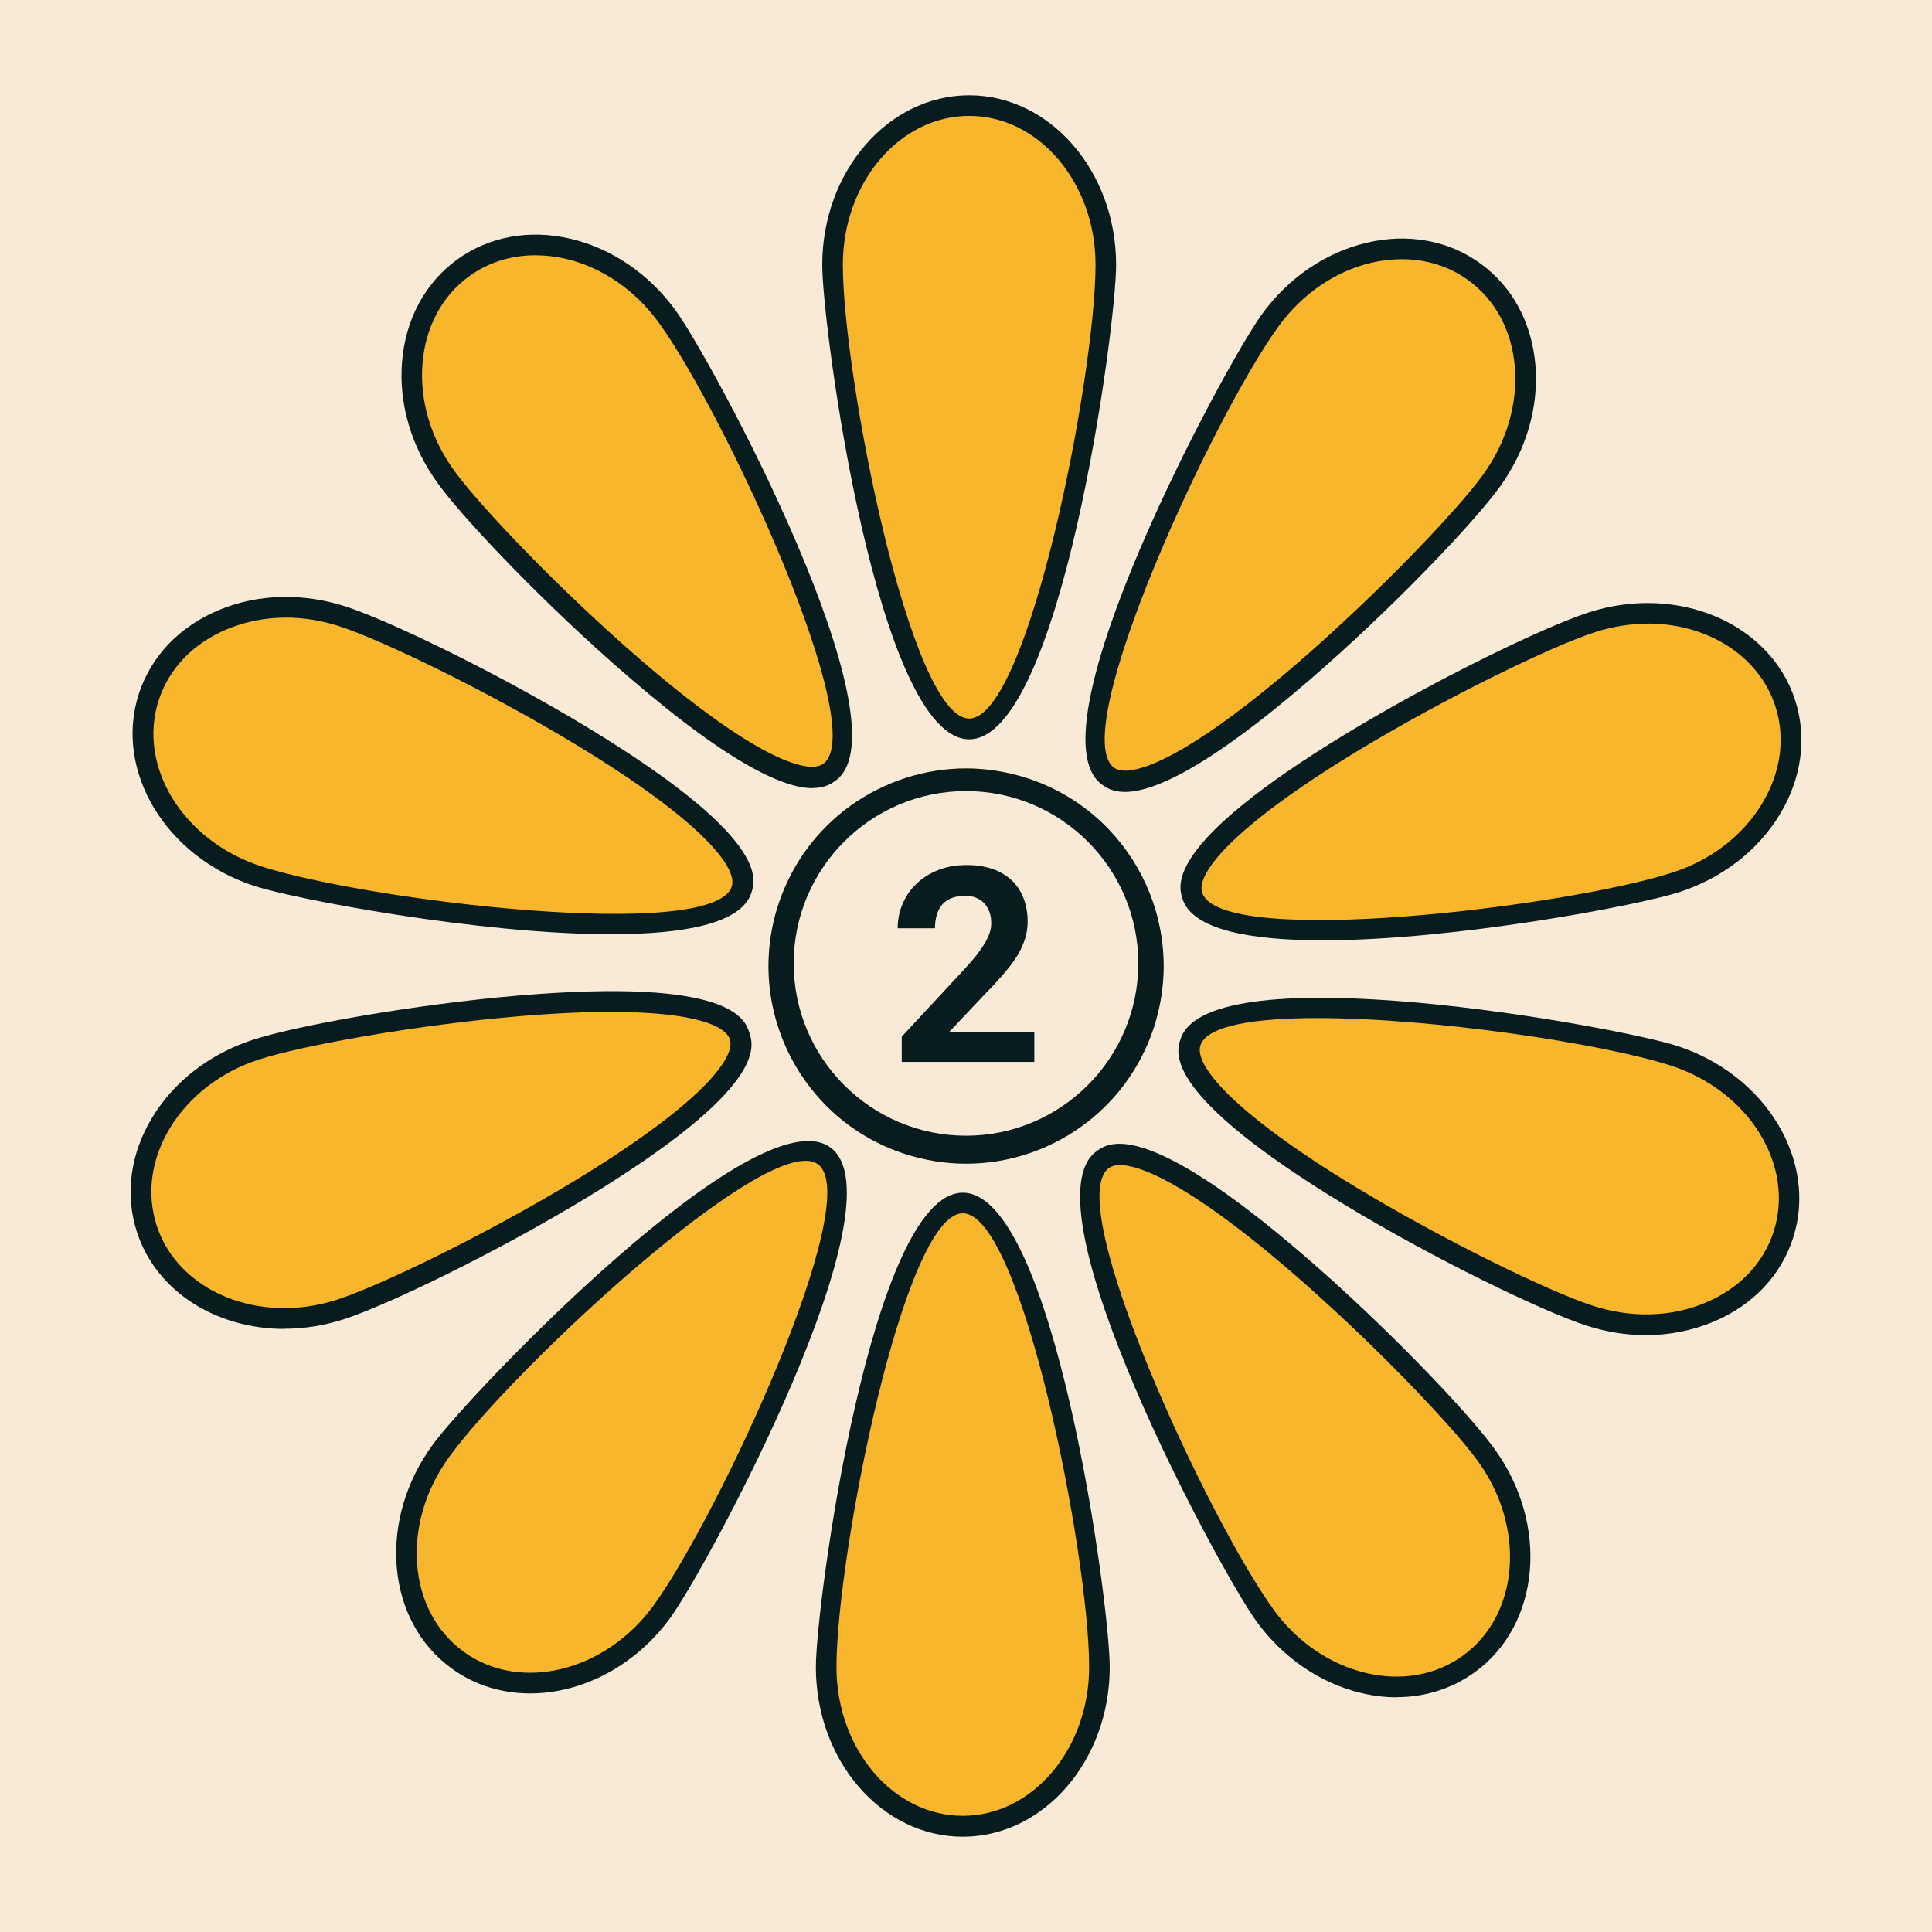
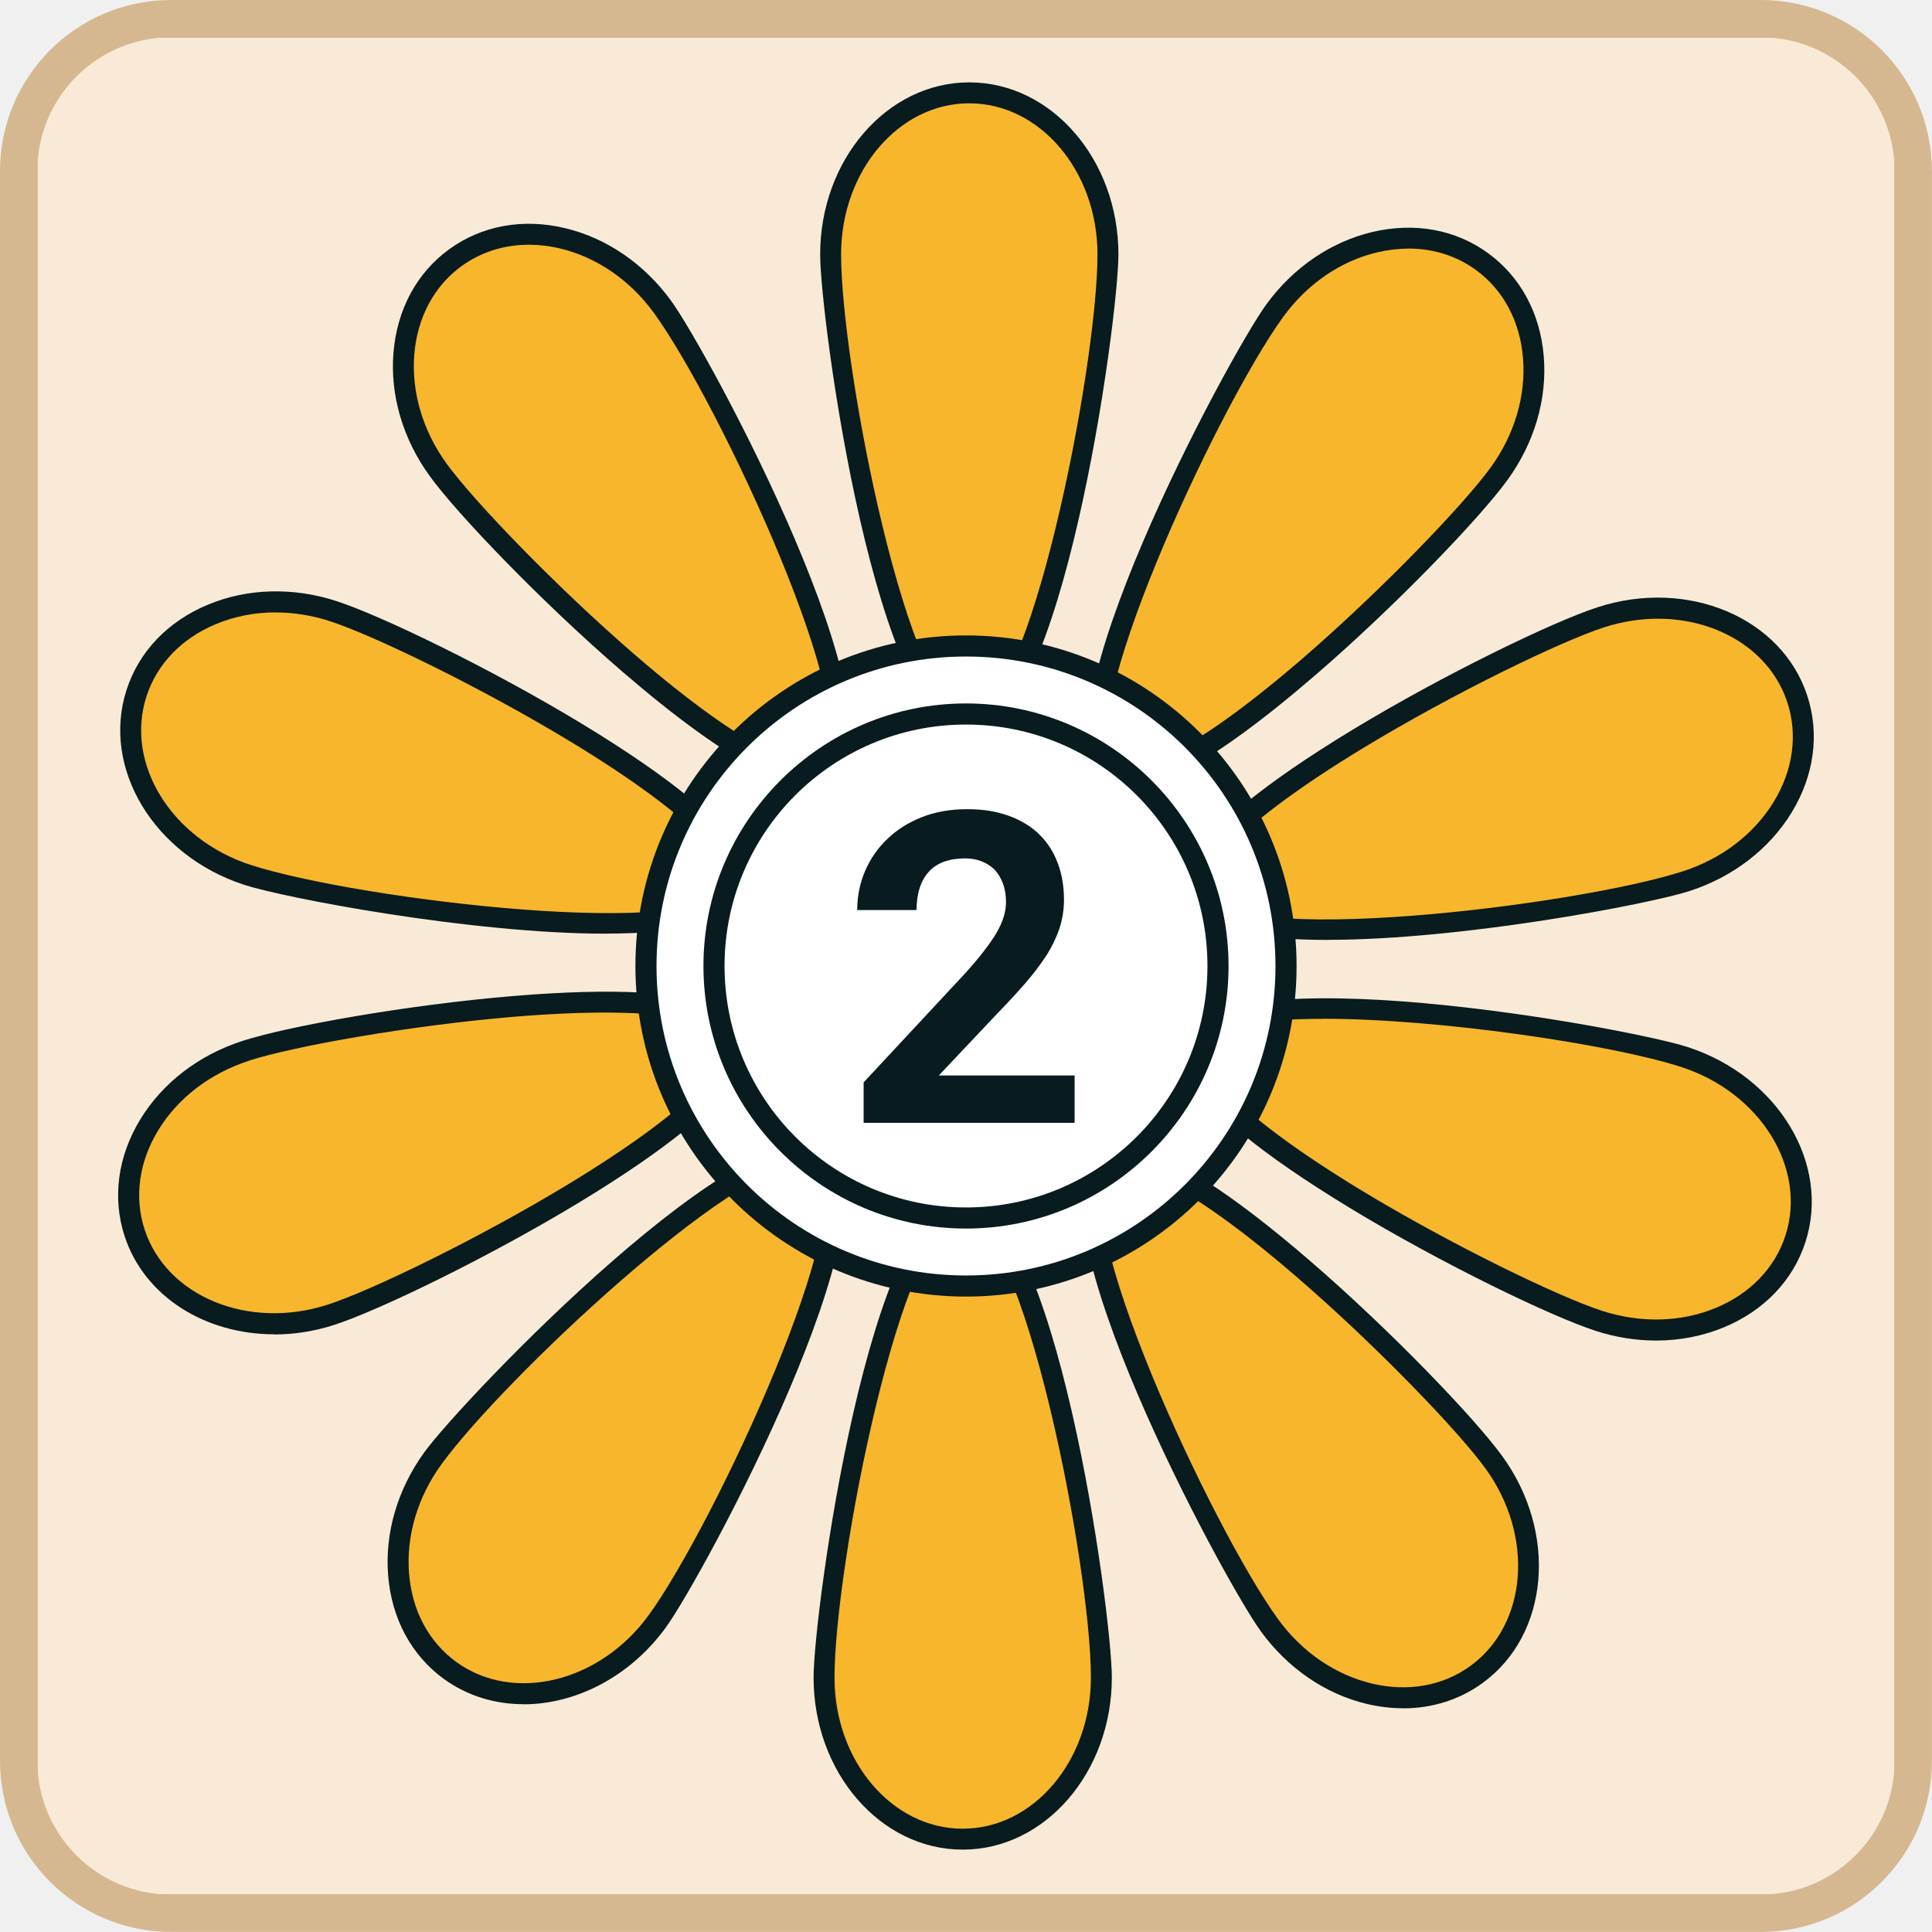
- <svg xmlns="http://www.w3.org/2000/svg" id="Layer_2" data-name="Layer 2" viewBox="0 0 133.2 133.2">
+ <svg xmlns="http://www.w3.org/2000/svg" id="Layer_2" data-name="Layer 2" viewBox="0 0 228.92 228.92">
  <defs>
    <style>
-       .cls-1 {
+       .cls-1, .cls-2 {
+         fill: none;
+       }
+ 
+       .cls-2 {
+         stroke: #d6b890;
+         stroke-miterlimit: 10;
+         stroke-width: 4.42px;
+       }
+ 
+       .cls-3 {
        fill: #f8ead6;
      }

-       .cls-2 {
-         fill: #e6a631;
+       .cls-4 {
+         clip-path: url(#clippath-6);
      }

-       .cls-3 {
+       .cls-5 {
+         fill: #fff;
+       }
+ 
+       .cls-6 {
        fill: #f8b62c;
      }

-       .cls-4 {
+       .cls-7 {
        fill: #081b1e;
      }
+ 
+       .cls-8 {
+         clip-path: url(#clippath);
+       }
    </style>
+     <clipPath id="clippath">
+       <rect class="cls-1" x="2.21" y="2.21" width="224.49" height="224.49" rx="18.06" ry="18.06" />
+     </clipPath>
+     <clipPath id="clippath-6">
+       <rect class="cls-2" x="2.21" y="2.21" width="224.49" height="224.49" rx="18.06" ry="18.06" />
+     </clipPath>
  </defs>
-   <g id="Art">
-     <rect class="cls-1" width="133.2" height="133.2" />
-     <path class="cls-4" d="M62.17,73.22v-1.75l4.33-4.66c.34-.37.62-.7.86-1,.23-.3.42-.58.57-.83.14-.25.24-.48.31-.69.07-.21.1-.42.1-.63,0-.3-.04-.57-.13-.8-.09-.23-.21-.43-.36-.6-.16-.16-.35-.28-.57-.37-.22-.09-.46-.13-.72-.13-.34,0-.65.05-.91.14-.26.1-.48.24-.65.42-.18.19-.31.43-.4.71s-.14.6-.14.97h-2.57c0-.59.11-1.16.34-1.69.23-.53.55-1,.97-1.39.41-.4.91-.71,1.5-.94.59-.23,1.23-.34,1.95-.34s1.28.1,1.81.28c.52.19.96.46,1.32.8.35.34.62.76.8,1.24.18.48.27,1.01.27,1.6,0,.44-.07.86-.21,1.26-.14.4-.33.8-.58,1.19-.26.39-.57.79-.92,1.2-.36.41-.75.84-1.19,1.28l-2.52,2.67h5.88v2.05h-9.14Z" />
-     <path class="cls-3" d="M56.96,114.94c0-6.06,4.22-32,9.42-32s9.42,25.94,9.42,32-4.22,10.98-9.42,10.98-9.42-4.91-9.42-10.98" />
-     <path class="cls-4" d="M66.38,126.63c-5.59,0-10.13-5.24-10.13-11.69,0-4.39,3.84-32.71,10.13-32.71s10.13,28.32,10.13,32.71c0,6.45-4.55,11.69-10.13,11.69ZM66.38,83.65c-4.08,0-8.71,23.67-8.71,31.28,0,5.66,3.91,10.26,8.71,10.26s8.71-4.6,8.71-10.26c0-7.62-4.63-31.28-8.71-31.28Z" />
-     <path class="cls-3" d="M30.39,100.04c3.56-4.91,22.22-23.41,26.43-20.35,4.21,3.06-7.62,26.52-11.19,31.43-3.56,4.9-9.87,6.4-14.08,3.34-4.21-3.06-4.73-9.51-1.17-14.42" />
-     <path class="cls-4" d="M36.55,116.75c-1.93,0-3.81-.55-5.41-1.72-2.21-1.6-3.55-4.1-3.79-7.03-.23-2.89.64-5.87,2.47-8.38,2.58-3.55,22.33-24.21,27.43-20.51,5.09,3.7-8.45,28.87-11.03,32.42-2.45,3.37-6.14,5.22-9.66,5.22ZM55.54,80.03c-4.76,0-20.41,14.68-24.58,20.43h0c-1.62,2.23-2.4,4.87-2.2,7.42.2,2.51,1.34,4.64,3.21,6,3.88,2.82,9.75,1.39,13.08-3.18,4.47-6.16,14.64-28.04,11.34-30.43-.22-.16-.51-.24-.85-.24Z" />
-     <path class="cls-3" d="M17.65,72.37c5.77-1.87,31.74-5.88,33.34-.93,1.61,4.95-21.75,16.98-27.52,18.85-5.77,1.87-11.74-.62-13.35-5.57-1.61-4.95,1.76-10.48,7.53-12.35" />
-     <path class="cls-4" d="M19.6,91.62c-4.66,0-8.82-2.55-10.16-6.68-.84-2.59-.46-5.41,1.07-7.92,1.51-2.48,3.97-4.37,6.92-5.33,3.05-.99,11.17-2.45,18.39-3.06,14.61-1.22,15.54,1.64,15.85,2.58.3.94,1.23,3.8-11.3,11.41-6.2,3.76-13.63,7.35-16.68,8.34-1.37.44-2.75.65-4.09.65ZM17.87,73.04c-2.63.85-4.81,2.53-6.14,4.71-1.31,2.15-1.64,4.54-.93,6.74,1.48,4.56,7.07,6.86,12.45,5.11,2.97-.96,10.26-4.49,16.38-8.2,8.53-5.18,11.12-8.43,10.69-9.75-.43-1.32-4.43-2.43-14.38-1.6-7.13.59-15.1,2.03-18.07,2.99h0Z" />
-     <path class="cls-3" d="M23.61,42.49c5.77,1.87,29.13,13.9,27.52,18.85-1.61,4.95-27.58.95-33.34-.93-5.77-1.87-9.14-7.4-7.53-12.35,1.61-4.95,7.58-7.44,13.35-5.57" />
-     <path class="cls-4" d="M42.14,64.41c-9.17,0-21.88-2.44-24.58-3.32-6.13-1.99-9.71-7.94-7.99-13.25.84-2.59,2.8-4.65,5.52-5.78,2.68-1.12,5.78-1.2,8.73-.25,3.05.99,10.47,4.58,16.68,8.34,12.54,7.61,11.61,10.47,11.3,11.41-.69,2.12-4.65,2.85-9.67,2.85ZM19.72,42.58c-1.42,0-2.8.27-4.07.8-2.33.97-4,2.71-4.71,4.9-1.48,4.57,1.69,9.7,7.07,11.45,7.24,2.35,31.18,5.26,32.44,1.39.43-1.32-2.15-4.57-10.69-9.75-6.12-3.71-13.41-7.24-16.38-8.2h0c-1.21-.39-2.45-.59-3.67-.59Z" />
-     <path class="cls-3" d="M45.99,21.82c3.56,4.91,15.4,28.36,11.19,31.42-4.21,3.06-22.87-15.44-26.43-20.35-3.56-4.9-3.04-11.36,1.17-14.42,4.21-3.06,10.51-1.56,14.07,3.34" />
-     <path class="cls-4" d="M56.02,54.34c-1.77,0-5.32-1.32-12.76-7.74-5.5-4.74-11.2-10.69-13.08-13.28-1.82-2.51-2.7-5.48-2.46-8.38.24-2.93,1.58-5.43,3.79-7.04,2.21-1.6,5-2.11,7.86-1.43,2.82.67,5.38,2.42,7.21,4.93h0c2.58,3.55,16.12,28.72,11.03,32.42-.26.19-.71.51-1.58.51ZM36.91,17.6c-1.68,0-3.25.49-4.57,1.45-1.87,1.36-3,3.49-3.21,6-.21,2.55.57,5.19,2.2,7.42,1.84,2.53,7.44,8.37,12.86,13.04,7.56,6.52,11.45,7.96,12.57,7.15,3.3-2.4-6.87-24.26-11.35-30.43h0c-1.62-2.23-3.89-3.79-6.38-4.38-.72-.17-1.43-.25-2.12-.25Z" />
-     <path class="cls-3" d="M76.24,18.26c0,6.06-4.22,32-9.42,32s-9.42-25.94-9.42-32,4.22-10.98,9.42-10.98,9.42,4.91,9.42,10.98" />
-     <path class="cls-4" d="M66.82,50.97c-6.3,0-10.13-28.32-10.13-32.71,0-6.45,4.55-11.69,10.13-11.69s10.13,5.24,10.13,11.69c0,4.39-3.84,32.71-10.13,32.71ZM66.82,7.99c-4.8,0-8.71,4.6-8.71,10.26,0,7.62,4.63,31.29,8.71,31.29s8.71-23.67,8.71-31.29c0-5.66-3.91-10.26-8.71-10.26Z" />
-     <path class="cls-3" d="M102.82,33.16c-3.56,4.91-22.22,23.41-26.43,20.35-4.21-3.06,7.62-26.52,11.19-31.43,3.56-4.9,9.87-6.4,14.08-3.34,4.21,3.06,4.73,9.51,1.17,14.42" />
-     <path class="cls-4" d="M77.55,54.6c-.87,0-1.31-.32-1.58-.51-5.09-3.7,8.45-28.87,11.03-32.42,1.82-2.51,4.38-4.26,7.21-4.93,2.86-.68,5.66-.17,7.86,1.43,2.21,1.6,3.55,4.1,3.79,7.03.23,2.89-.64,5.87-2.47,8.38-1.88,2.59-7.59,8.55-13.08,13.28-7.44,6.42-10.99,7.74-12.76,7.74ZM96.65,17.87c-.69,0-1.4.08-2.12.25-2.49.59-4.76,2.15-6.38,4.38-4.48,6.16-14.64,28.03-11.34,30.43,1.12.81,5.01-.64,12.57-7.15,5.42-4.67,11.03-10.51,12.86-13.04h0c1.62-2.23,2.4-4.87,2.2-7.42-.2-2.51-1.34-4.64-3.21-6-1.32-.96-2.9-1.45-4.58-1.45Z" />
-     <path class="cls-3" d="M115.56,60.83c-5.77,1.87-31.74,5.88-33.34.93-1.61-4.95,21.75-16.98,27.52-18.85,5.77-1.87,11.74.62,13.35,5.57,1.61,4.95-1.76,10.48-7.53,12.35" />
-     <path class="cls-4" d="M91.2,64.83c-5.02,0-8.98-.73-9.67-2.85-.3-.94-1.23-3.8,11.3-11.41,6.2-3.76,13.63-7.35,16.68-8.34,6.13-1.99,12.52.71,14.25,6.03.84,2.59.46,5.41-1.07,7.92-1.51,2.48-3.97,4.37-6.92,5.33h0c-2.7.88-15.4,3.32-24.58,3.32ZM113.61,43c-1.2,0-2.43.19-3.66.59-2.97.96-10.26,4.49-16.38,8.2-8.53,5.18-11.12,8.43-10.69,9.75,1.26,3.88,25.2.97,32.45-1.39,2.63-.85,4.81-2.53,6.14-4.72,1.31-2.15,1.64-4.54.93-6.74-1.15-3.53-4.74-5.7-8.79-5.7Z" />
-     <path class="cls-3" d="M109.59,90.71c-5.77-1.87-29.13-13.9-27.52-18.85,1.61-4.95,27.58-.95,33.34.93,5.77,1.87,9.14,7.4,7.53,12.35-1.61,4.95-7.58,7.44-13.35,5.57" />
-     <path class="cls-4" d="M113.48,92.05c-1.36,0-2.75-.22-4.11-.66-3.05-.99-10.47-4.58-16.68-8.34-12.54-7.61-11.61-10.47-11.3-11.41,1.95-5.99,30.07-.88,34.24.47,6.13,1.99,9.71,7.94,7.99,13.25-.84,2.6-2.8,4.65-5.52,5.78-1.45.6-3.02.91-4.62.91ZM90.84,70.19c-4.37,0-7.64.52-8.08,1.89-.43,1.32,2.15,4.57,10.69,9.75,6.12,3.71,13.41,7.24,16.38,8.2,2.63.85,5.38.78,7.74-.21,2.33-.97,4-2.71,4.71-4.9,1.48-4.57-1.69-9.7-7.07-11.45-4.69-1.52-16.36-3.28-24.36-3.28Z" />
-     <path class="cls-3" d="M87.21,111.38c-3.56-4.91-15.4-28.36-11.19-31.42,4.21-3.06,22.87,15.44,26.43,20.35,3.56,4.9,3.04,11.36-1.17,14.42-4.21,3.06-10.51,1.56-14.07-3.34" />
-     <path class="cls-4" d="M96.3,117.02c-.8,0-1.63-.1-2.46-.3-2.82-.67-5.38-2.42-7.21-4.93h0c-2.58-3.55-16.12-28.72-11.03-32.42.8-.58,3.23-2.35,14.34,7.22,5.49,4.73,11.2,10.69,13.08,13.28,3.79,5.21,3.19,12.13-1.33,15.41-1.57,1.14-3.43,1.73-5.41,1.73ZM87.79,110.96c1.62,2.23,3.89,3.79,6.38,4.38,2.45.58,4.83.16,6.7-1.2,3.88-2.82,4.34-8.84,1.01-13.42-1.84-2.53-7.44-8.37-12.86-13.04-7.56-6.52-11.46-7.96-12.57-7.15-3.3,2.4,6.87,24.27,11.35,30.43h0Z" />
-     <path class="cls-2" d="M53.87,71.42h0s-.02-.07-.04-.1l.03.1Z" />
-     <path class="cls-2" d="M59.13,55.2l-1.05.77v.02c.35-.27.71-.53,1.07-.76l-.02-.02Z" />
-     <path class="cls-2" d="M79.34,71.42l.04-.12s-.03.08-.05.12h0Z" />
-     <path class="cls-2" d="M75.13,55.98l-.13-.1s.09.07.13.1h0Z" />
-     <path class="cls-2" d="M74.07,55.21h0s.06.04.09.06l-.08-.06Z" />
-     <path class="cls-2" d="M74.16,55.28l.84.61c-.27-.21-.55-.42-.84-.61Z" />
-     <path class="cls-2" d="M79.56,70.81c.04-.14.07-.28.11-.41l-.29.9c.06-.16.13-.32.18-.49Z" />
-     <path class="cls-2" d="M66.61,54.28c1.29,0,2.57.2,3.81.61,1.05.34,2.01.82,2.89,1.39l.77-1.06c-.99-.65-2.07-1.19-3.25-1.57-1.4-.45-2.82-.67-4.21-.67-2.68,0-5.27.81-7.46,2.24l.76,1.05c1.95-1.26,4.26-1.99,6.7-1.99Z" />
-     <path class="cls-2" d="M54.71,69.78c-.61-2.28-.56-4.69.18-6.99.76-2.33,2.16-4.3,3.96-5.76l-.76-1.05c-2,1.6-3.58,3.79-4.43,6.41-.98,3.03-.84,6.15.19,8.93l-.37-1.13,1.24-.4Z" />
-     <path class="cls-2" d="M62.8,78.32c-3.13-1.02-5.68-3.19-7.17-6.12-.2-.38-.37-.78-.52-1.17l-1.23.4c1.41,3.73,4.44,6.81,8.52,8.13,1.18.38,2.37.59,3.56.64v-1.3c-1.07-.06-2.13-.25-3.16-.58Z" />
-     <path class="cls-2" d="M67.26,78.9v1.3c5.28-.25,10.12-3.59,12.08-8.78l-1.24-.4c-1.75,4.55-5.98,7.62-10.84,7.88Z" />
-     <path class="cls-2" d="M78.49,69.78l1.24.4c1.46-5.35-.48-10.88-4.61-14.19l-.77,1.06c3.68,2.99,5.42,7.95,4.14,12.74Z" />
-     <path class="cls-2" d="M54.71,69.78l-1.24.4.37,1.13s.02.07.04.1l1.23-.4c-.16-.41-.29-.82-.4-1.24Z" />
-     <path class="cls-2" d="M59.9,56.26l-.76-1.05c-.36.24-.72.49-1.06.76l.76,1.05c.34-.27.69-.53,1.05-.77Z" />
-     <path class="cls-2" d="M78.49,69.78c-.06.21-.1.42-.17.63-.07.21-.15.41-.23.61l1.24.4s.03-.08.05-.12l.29-.9c.02-.07.04-.14.06-.22l-1.24-.4Z" />
-     <path class="cls-2" d="M74.36,57.04l.77-1.06s-.09-.07-.13-.1l-.84-.61s-.06-.04-.09-.06l-.77,1.06c.37.24.72.49,1.05.76Z" />
-     <path class="cls-4" d="M66.6,54.4h0c1.28,0,2.54.2,3.77.6,3.1,1.01,5.62,3.16,7.1,6.06,1.48,2.9,1.74,6.21.73,9.3-1.64,5.04-6.3,8.43-11.6,8.43-1.28,0-2.54-.2-3.77-.6-3.1-1.01-5.62-3.16-7.1-6.06-1.48-2.9-1.74-6.21-.73-9.3,1.64-5.04,6.3-8.43,11.6-8.43M66.6,52.98c-5.74,0-11.08,3.66-12.95,9.42-2.32,7.15,1.59,14.84,8.75,17.16,1.4.45,2.82.67,4.21.67,5.74,0,11.08-3.66,12.95-9.42,2.32-7.15-1.59-14.84-8.75-17.16-1.4-.45-2.82-.67-4.21-.67h0Z" />
-     <path class="cls-4" d="M66.6,79.57c-7.25,0-13.14-5.89-13.14-13.14s5.89-13.14,13.14-13.14,13.14,5.89,13.14,13.14-5.89,13.14-13.14,13.14ZM66.6,54.54c-6.55,0-11.88,5.33-11.88,11.88s5.33,11.88,11.88,11.88,11.88-5.33,11.88-11.88-5.33-11.88-11.88-11.88Z" />
+   <g id="Layer_1-2" data-name="Layer 1">
+     <g>
+       <g class="cls-8">
+         <rect class="cls-3" x="2.21" y="2.21" width="224.49" height="224.49" />
+       </g>
+       <g>
+         <g>
+           <g>
+             <path class="cls-6" d="M97.64,198.77c0-10.58,7.36-55.81,16.43-55.81s16.43,45.24,16.43,55.81-7.36,19.14-16.43,19.14-16.43-8.57-16.43-19.14" />
+             <path class="cls-7" d="M114.07,219.16c-9.75,0-17.67-9.15-17.67-20.39,0-7.65,6.69-57.05,17.67-57.05s17.67,49.4,17.67,57.05c0,11.24-7.93,20.39-17.67,20.39ZM114.07,144.21c-7.12,0-15.19,41.28-15.19,54.57,0,9.87,6.81,17.9,15.19,17.9s15.19-8.03,15.19-17.9c0-13.28-8.07-54.57-15.19-54.57Z" />
+           </g>
+           <g>
+             <path class="cls-6" d="M51.29,172.79c6.21-8.56,38.75-40.83,46.1-35.49,7.34,5.33-13.3,46.25-19.51,54.81-6.22,8.55-17.21,11.17-24.55,5.83-7.34-5.33-8.25-16.59-2.04-25.15" />
+             <path class="cls-7" d="M62.04,201.93c-3.37,0-6.65-.97-9.44-2.99-3.85-2.8-6.2-7.15-6.61-12.27-.41-5.04,1.12-10.23,4.3-14.61,4.49-6.19,38.94-42.22,47.83-35.77,8.87,6.45-14.74,50.36-19.23,56.55-4.27,5.87-10.7,9.1-16.85,9.1ZM95.17,137.88c-8.31,0-35.59,25.61-42.87,35.63h0c-2.83,3.9-4.19,8.5-3.83,12.95.35,4.38,2.34,8.1,5.59,10.46,6.77,4.92,17.01,2.43,22.81-5.55,7.8-10.75,25.53-48.9,19.78-53.08-.39-.28-.89-.41-1.49-.41Z" />
+           </g>
+           <g>
+             <path class="cls-6" d="M29.07,124.52c10.06-3.27,55.35-10.25,58.16-1.62,2.8,8.63-37.94,29.61-48,32.87-10.06,3.27-20.48-1.08-23.29-9.71-2.8-8.63,3.07-18.28,13.13-21.54" />
+             <path class="cls-7" d="M32.48,158.1c-8.13,0-15.38-4.45-17.72-11.65-1.47-4.52-.81-9.43,1.86-13.81,2.63-4.32,6.92-7.62,12.07-9.29,5.32-1.73,19.48-4.28,32.08-5.33,25.48-2.12,27.11,2.87,27.64,4.51.53,1.64,2.15,6.63-19.71,19.9-10.82,6.56-23.77,12.82-29.08,14.55-2.38.77-4.79,1.14-7.13,1.14ZM29.46,125.7c-4.58,1.49-8.39,4.41-10.71,8.22-2.29,3.75-2.86,7.93-1.62,11.75,2.59,7.96,12.33,11.96,21.72,8.91,5.18-1.68,17.89-7.83,28.56-14.31,14.88-9.03,19.39-14.7,18.64-17-.75-2.3-7.72-4.23-25.07-2.8-12.43,1.03-26.33,3.53-31.52,5.22h0Z" />
+           </g>
+           <g>
+             <path class="cls-6" d="M39.47,72.41c10.06,3.27,50.8,24.24,48,32.87-2.8,8.63-48.1,1.65-58.16-1.62-10.06-3.27-15.94-12.91-13.13-21.54,2.8-8.63,13.23-12.98,23.29-9.71" />
+             <path class="cls-7" d="M71.79,110.63c-16,0-38.16-4.26-42.86-5.79-10.69-3.48-16.94-13.84-13.93-23.11,1.47-4.53,4.89-8.11,9.63-10.08,4.67-1.95,10.08-2.1,15.23-.43,5.32,1.73,18.27,7.98,29.09,14.54,21.87,13.27,20.25,18.26,19.71,19.89-1.2,3.69-8.11,4.97-16.86,4.97ZM32.68,72.56c-2.47,0-4.88.46-7.1,1.39-4.06,1.69-6.98,4.73-8.22,8.55-2.59,7.96,2.94,16.92,12.33,19.98,12.63,4.1,54.39,9.18,56.59,2.42.75-2.3-3.76-7.97-18.64-17-10.67-6.47-23.38-12.62-28.56-14.3h0c-2.12-.69-4.28-1.03-6.4-1.03Z" />
+           </g>
+           <g>
+             <path class="cls-6" d="M78.5,36.36c6.21,8.56,26.85,49.47,19.51,54.81-7.34,5.34-39.88-26.94-46.1-35.49-6.22-8.55-5.3-19.81,2.04-25.15,7.34-5.34,18.33-2.72,24.55,5.83" />
+             <path class="cls-7" d="M96,93.07c-3.09,0-9.28-2.31-22.26-13.49-9.58-8.26-19.54-18.65-22.82-23.17-3.18-4.38-4.71-9.57-4.3-14.61.42-5.12,2.76-9.48,6.61-12.27,3.85-2.8,8.72-3.69,13.71-2.5,4.93,1.17,9.39,4.23,12.57,8.6h0c4.5,6.19,28.11,50.09,19.24,56.54-.46.34-1.23.89-2.75.89ZM62.67,29c-2.93,0-5.68.86-7.98,2.53-3.25,2.36-5.24,6.08-5.6,10.46-.36,4.45,1,9.05,3.83,12.95,3.2,4.41,12.98,14.6,22.43,22.75,13.19,11.37,19.97,13.89,21.93,12.47,5.75-4.18-11.98-42.32-19.79-53.07h0c-2.83-3.9-6.78-6.61-11.13-7.65-1.25-.3-2.49-.44-3.7-.44Z" />
+           </g>
+           <g>
+             <path class="cls-6" d="M131.28,30.14c0,10.58-7.36,55.81-16.43,55.81s-16.43-45.24-16.43-55.81,7.36-19.14,16.43-19.14,16.43,8.57,16.43,19.14" />
+             <path class="cls-7" d="M114.85,87.2c-10.98,0-17.67-49.4-17.67-57.05,0-11.24,7.93-20.39,17.67-20.39s17.67,9.15,17.67,20.39c0,7.65-6.69,57.05-17.67,57.05ZM114.85,12.24c-8.37,0-15.19,8.03-15.19,17.9,0,13.28,8.07,54.57,15.19,54.57s15.19-41.28,15.19-54.57c0-9.87-6.81-17.9-15.19-17.9Z" />
+           </g>
+           <g>
+             <path class="cls-6" d="M177.62,56.13c-6.21,8.56-38.75,40.83-46.1,35.49-7.34-5.33,13.3-46.25,19.51-54.81,6.22-8.55,17.21-11.17,24.55-5.83,7.34,5.33,8.25,16.59,2.04,25.15" />
+             <path class="cls-7" d="M133.55,93.53c-1.52,0-2.29-.56-2.75-.89-8.88-6.45,14.74-50.36,19.23-56.55,3.18-4.38,7.65-7.43,12.57-8.6,5-1.18,9.87-.3,13.71,2.5,3.85,2.8,6.2,7.15,6.61,12.27.41,5.04-1.12,10.23-4.3,14.61-3.28,4.52-13.23,14.91-22.82,23.17-12.98,11.19-19.17,13.5-22.26,13.5ZM166.88,29.46c-1.21,0-2.45.15-3.7.44-4.35,1.03-8.3,3.75-11.13,7.64-7.81,10.75-25.54,48.9-19.78,53.07,1.96,1.42,8.74-1.11,21.93-12.47,9.45-8.15,19.23-18.34,22.43-22.75h0c2.83-3.9,4.19-8.5,3.83-12.95-.35-4.38-2.34-8.1-5.59-10.46-2.3-1.67-5.05-2.53-7.98-2.53Z" />
+           </g>
+           <g>
+             <path class="cls-6" d="M199.84,104.4c-10.06,3.27-55.35,10.25-58.16,1.62-2.8-8.63,37.94-29.61,48-32.87,10.06-3.27,20.48,1.08,23.29,9.71,2.8,8.63-3.07,18.28-13.13,21.54" />
+             <path class="cls-7" d="M157.36,111.37c-8.75,0-15.66-1.27-16.86-4.97-.53-1.64-2.15-6.63,19.71-19.9,10.82-6.56,23.77-12.82,29.09-14.55,10.69-3.47,21.84,1.24,24.85,10.51,1.47,4.52.81,9.43-1.86,13.81-2.64,4.32-6.92,7.62-12.07,9.3h0c-4.71,1.53-26.87,5.79-42.87,5.79ZM196.45,73.31c-2.09,0-4.24.33-6.38,1.02-5.18,1.68-17.89,7.83-28.56,14.31-14.88,9.03-19.39,14.7-18.64,17,2.2,6.77,43.96,1.69,56.59-2.42,4.58-1.49,8.39-4.41,10.71-8.22,2.29-3.75,2.86-7.93,1.62-11.75-2-6.15-8.26-9.94-15.34-9.94Z" />
+           </g>
+           <g>
+             <path class="cls-6" d="M189.45,156.51c-10.06-3.27-50.8-24.24-48-32.87,2.8-8.63,48.1-1.65,58.16,1.62,10.06,3.27,15.94,12.91,13.13,21.54-2.8,8.63-13.23,12.98-23.29,9.71" />
+             <path class="cls-7" d="M196.23,158.84c-2.38,0-4.8-.38-7.17-1.15-5.32-1.73-18.27-7.98-29.08-14.54-21.87-13.27-20.25-18.26-19.71-19.9,3.4-10.44,52.45-1.54,59.72.82,10.69,3.48,16.94,13.84,13.93,23.11-1.47,4.53-4.89,8.11-9.63,10.08-2.52,1.05-5.26,1.58-8.06,1.58ZM156.73,120.72c-7.62,0-13.32.91-14.1,3.3-.75,2.3,3.76,7.97,18.64,17,10.67,6.47,23.38,12.62,28.56,14.3,4.58,1.48,9.38,1.36,13.5-.36,4.06-1.69,6.98-4.73,8.22-8.55,2.59-7.96-2.94-16.93-12.33-19.98-8.17-2.65-28.53-5.72-42.49-5.72Z" />
+           </g>
+           <g>
+             <path class="cls-6" d="M150.41,192.56c-6.21-8.56-26.85-49.47-19.51-54.81,7.34-5.34,39.88,26.94,46.1,35.49,6.22,8.55,5.3,19.81-2.04,25.15-7.34,5.34-18.33,2.72-24.55-5.83" />
+             <path class="cls-7" d="M166.26,202.41c-1.4,0-2.84-.17-4.29-.51-4.93-1.17-9.39-4.23-12.57-8.6h0c-4.5-6.19-28.11-50.1-19.24-56.55,1.39-1.02,5.64-4.1,25.01,12.6,9.58,8.26,19.54,18.65,22.82,23.17,6.61,9.09,5.57,21.16-2.31,26.89-2.73,1.99-5.99,3.01-9.43,3.01ZM151.42,191.83c2.83,3.9,6.78,6.61,11.13,7.65,4.28,1.02,8.43.28,11.68-2.09,6.78-4.93,7.57-15.43,1.77-23.41-3.2-4.41-12.98-14.6-22.43-22.74-13.19-11.37-19.98-13.89-21.93-12.47-5.75,4.18,11.98,42.32,19.79,53.07h0Z" />
+           </g>
+         </g>
+         <g>
+           <g>
+             <path class="cls-5" d="M114.46,152.37c-20.91,0-37.92-17.01-37.92-37.92s17.01-37.92,37.92-37.92,37.92,17.01,37.92,37.92-17.01,37.92-37.92,37.92Z" />
+             <path class="cls-7" d="M114.46,77.79c20.25,0,36.67,16.42,36.67,36.67s-16.42,36.67-36.67,36.67-36.67-16.42-36.67-36.67,16.42-36.67,36.67-36.67M114.46,75.29c-21.6,0-39.17,17.57-39.17,39.17s17.57,39.17,39.17,39.17,39.17-17.57,39.17-39.17-17.57-39.17-39.17-39.17h0Z" />
+           </g>
+           <g>
+             <path class="cls-5" d="M114.46,144.32c-16.46,0-29.86-13.4-29.86-29.86s13.4-29.86,29.86-29.86,29.86,13.4,29.86,29.86-13.4,29.86-29.86,29.86Z" />
+             <path class="cls-7" d="M114.46,85.85c15.8,0,28.61,12.81,28.61,28.61s-12.81,28.61-28.61,28.61-28.61-12.81-28.61-28.61,12.81-28.61,28.61-28.61M114.46,83.35c-17.15,0-31.11,13.96-31.11,31.11s13.96,31.11,31.11,31.11,31.11-13.96,31.11-31.11-13.96-31.11-31.11-31.11h0Z" />
+           </g>
+         </g>
+       </g>
+       <path class="cls-7" d="M102.33,133.04v-4.79l11.86-12.74c.92-1.01,1.71-1.92,2.34-2.75.64-.82,1.16-1.57,1.56-2.26.39-.67.67-1.3.84-1.89.18-.59.27-1.16.27-1.71,0-.82-.12-1.55-.35-2.19-.24-.63-.56-1.18-.98-1.64-.44-.44-.95-.77-1.55-1.01-.59-.24-1.26-.35-1.97-.35-.94,0-1.77.13-2.48.39-.72.26-1.31.64-1.78,1.15-.49.52-.86,1.17-1.11,1.94s-.38,1.66-.38,2.64h-7.03c0-1.63.31-3.17.93-4.62.62-1.45,1.5-2.72,2.65-3.81,1.12-1.09,2.49-1.95,4.09-2.58,1.6-.63,3.38-.94,5.33-.94s3.51.26,4.95.78c1.43.52,2.64,1.25,3.61,2.19.96.94,1.69,2.07,2.19,3.39.5,1.32.75,2.77.75,4.37,0,1.21-.19,2.36-.56,3.46-.38,1.1-.91,2.19-1.6,3.26-.71,1.07-1.55,2.17-2.52,3.28-.98,1.12-2.06,2.29-3.25,3.51l-6.9,7.31h16.09v5.61h-25.01Z" />
+       <g>
+         <g class="cls-4">
+           <g>
+             <rect class="cls-2" x="2.21" y="2.21" width="224.49" height="224.49" />
+             <rect class="cls-2" x="2.21" y="2.21" width="224.49" height="224.49" />
+             <rect class="cls-2" x="2.21" y="2.21" width="224.49" height="224.49" />
+             <rect class="cls-2" x="2.21" y="2.21" width="224.49" height="224.49" />
+             <rect class="cls-2" x="2.21" y="2.21" width="224.49" height="224.49" />
+             <rect class="cls-2" x="2.21" y="2.21" width="224.49" height="224.49" />
+           </g>
+         </g>
+         <rect class="cls-2" x="2.21" y="2.21" width="224.49" height="224.49" rx="18.06" ry="18.06" />
+       </g>
+     </g>
  </g>
</svg>
